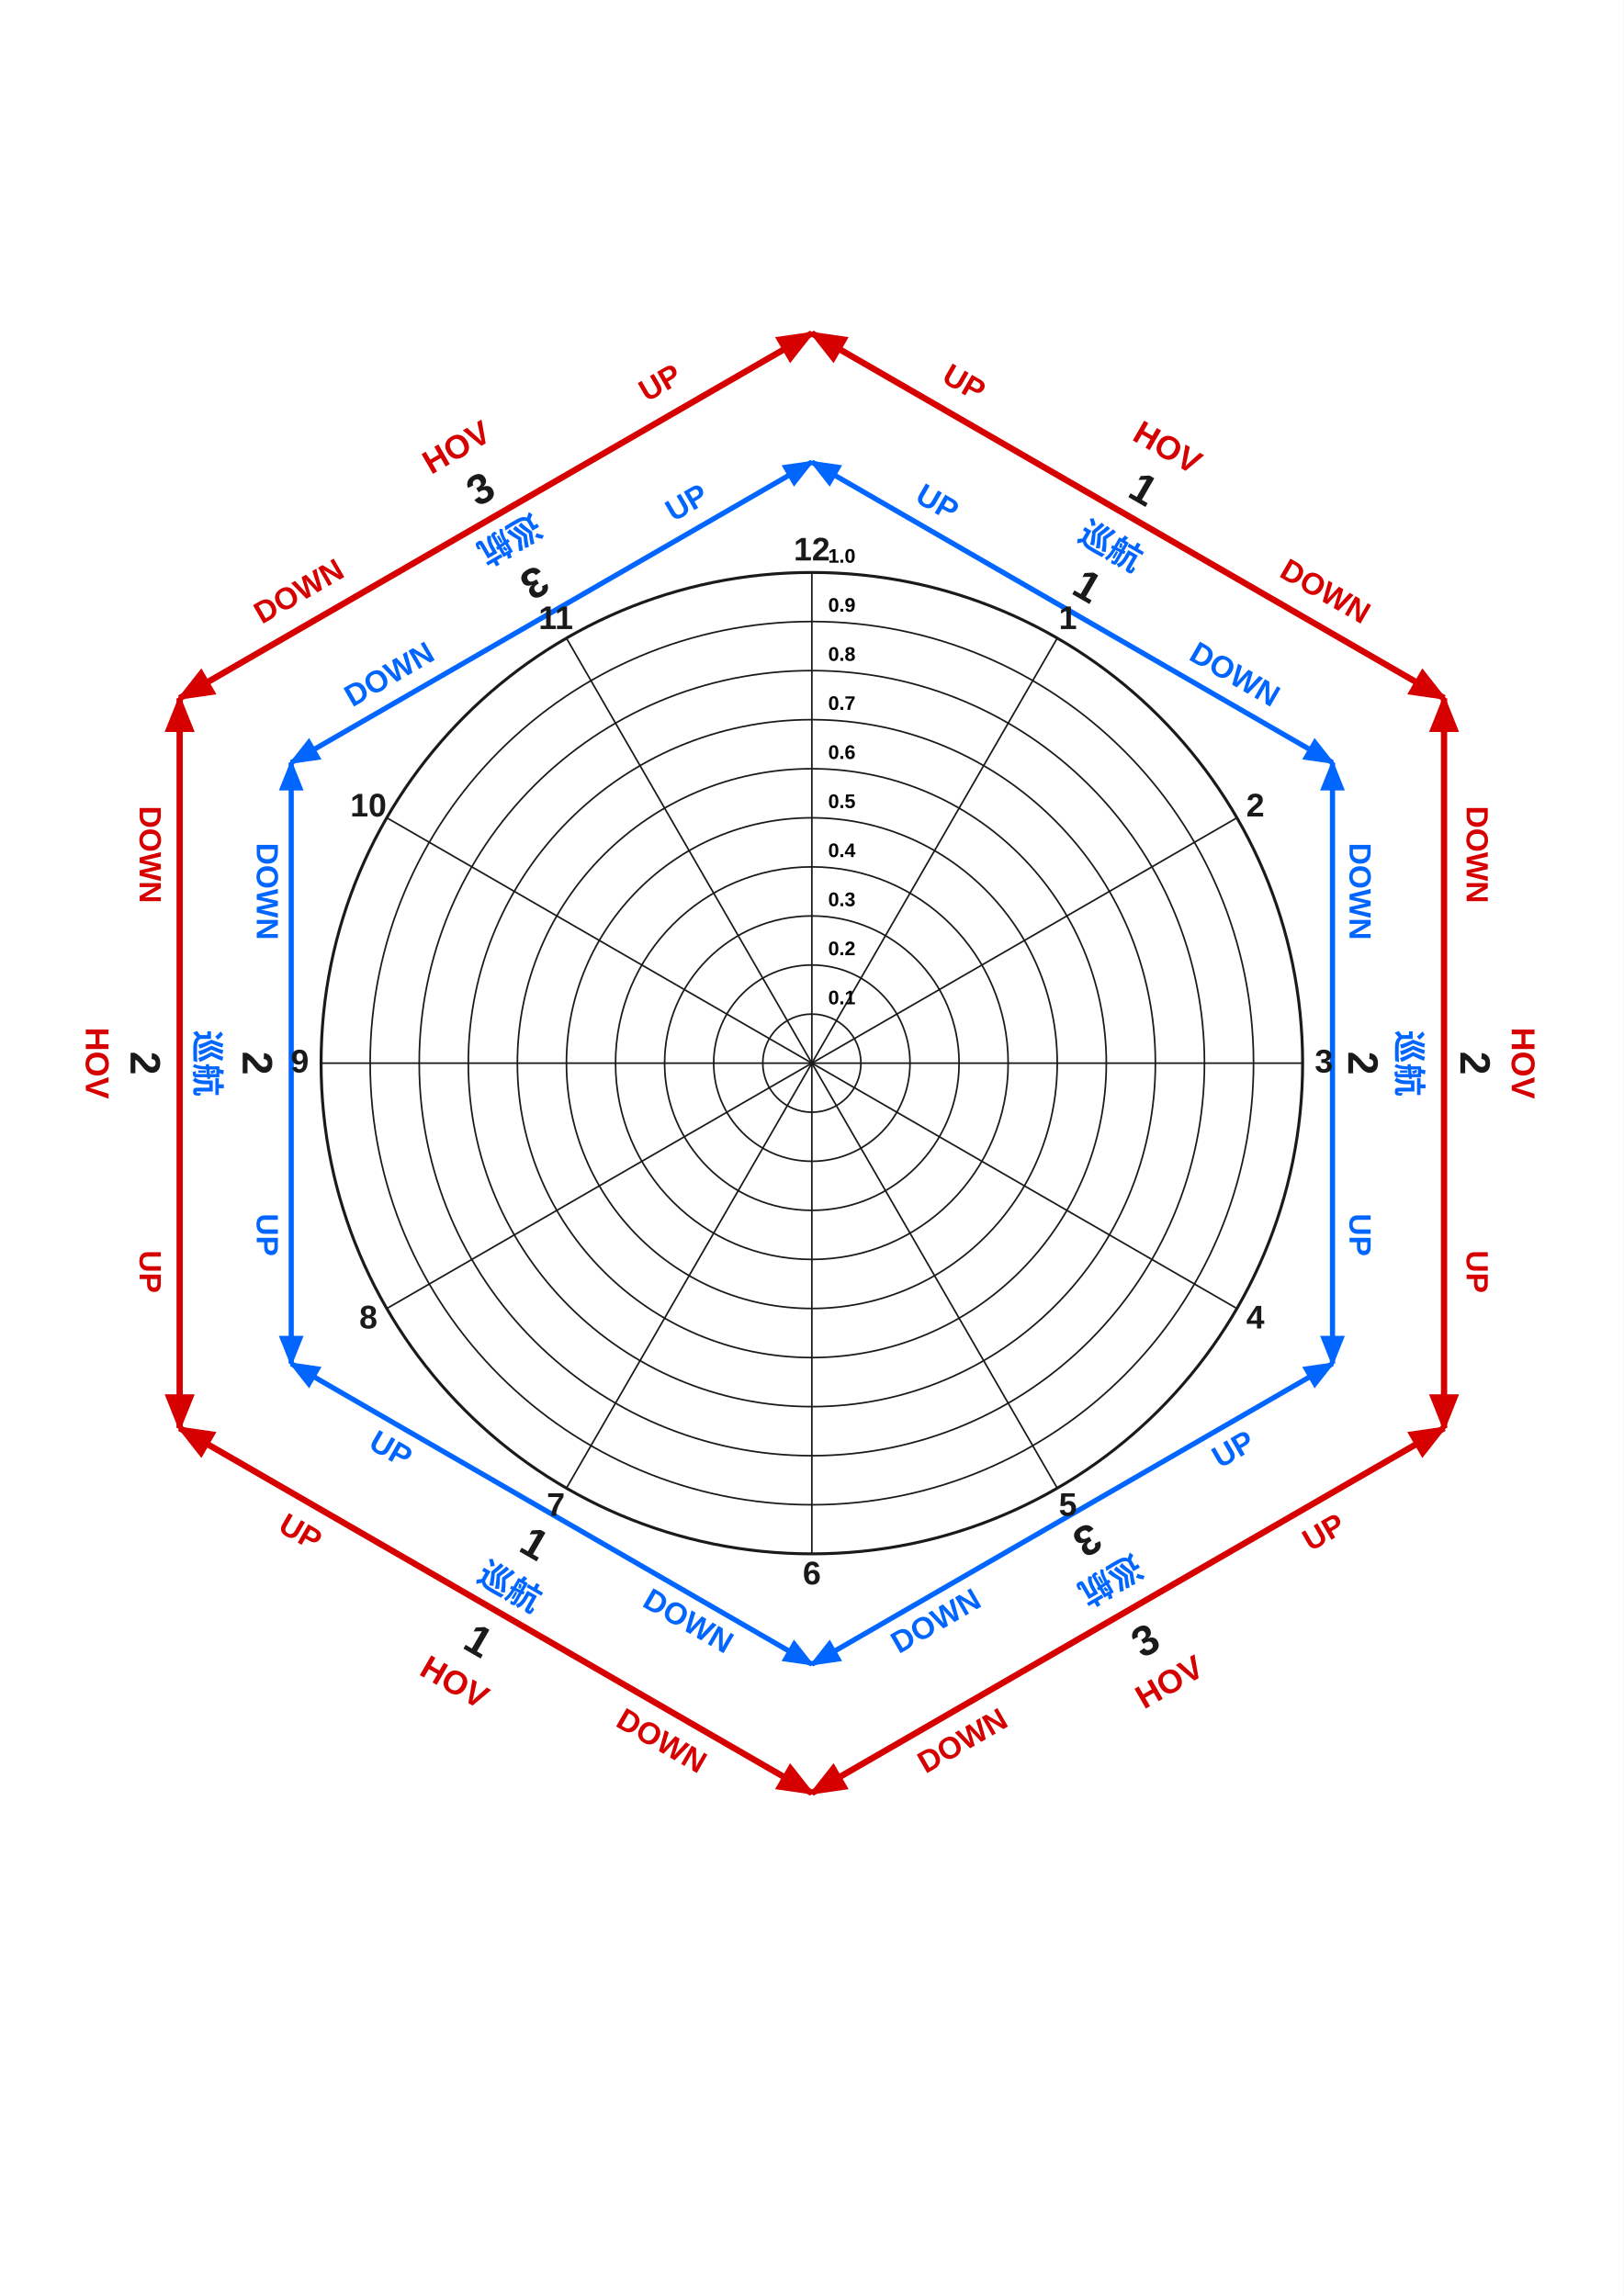
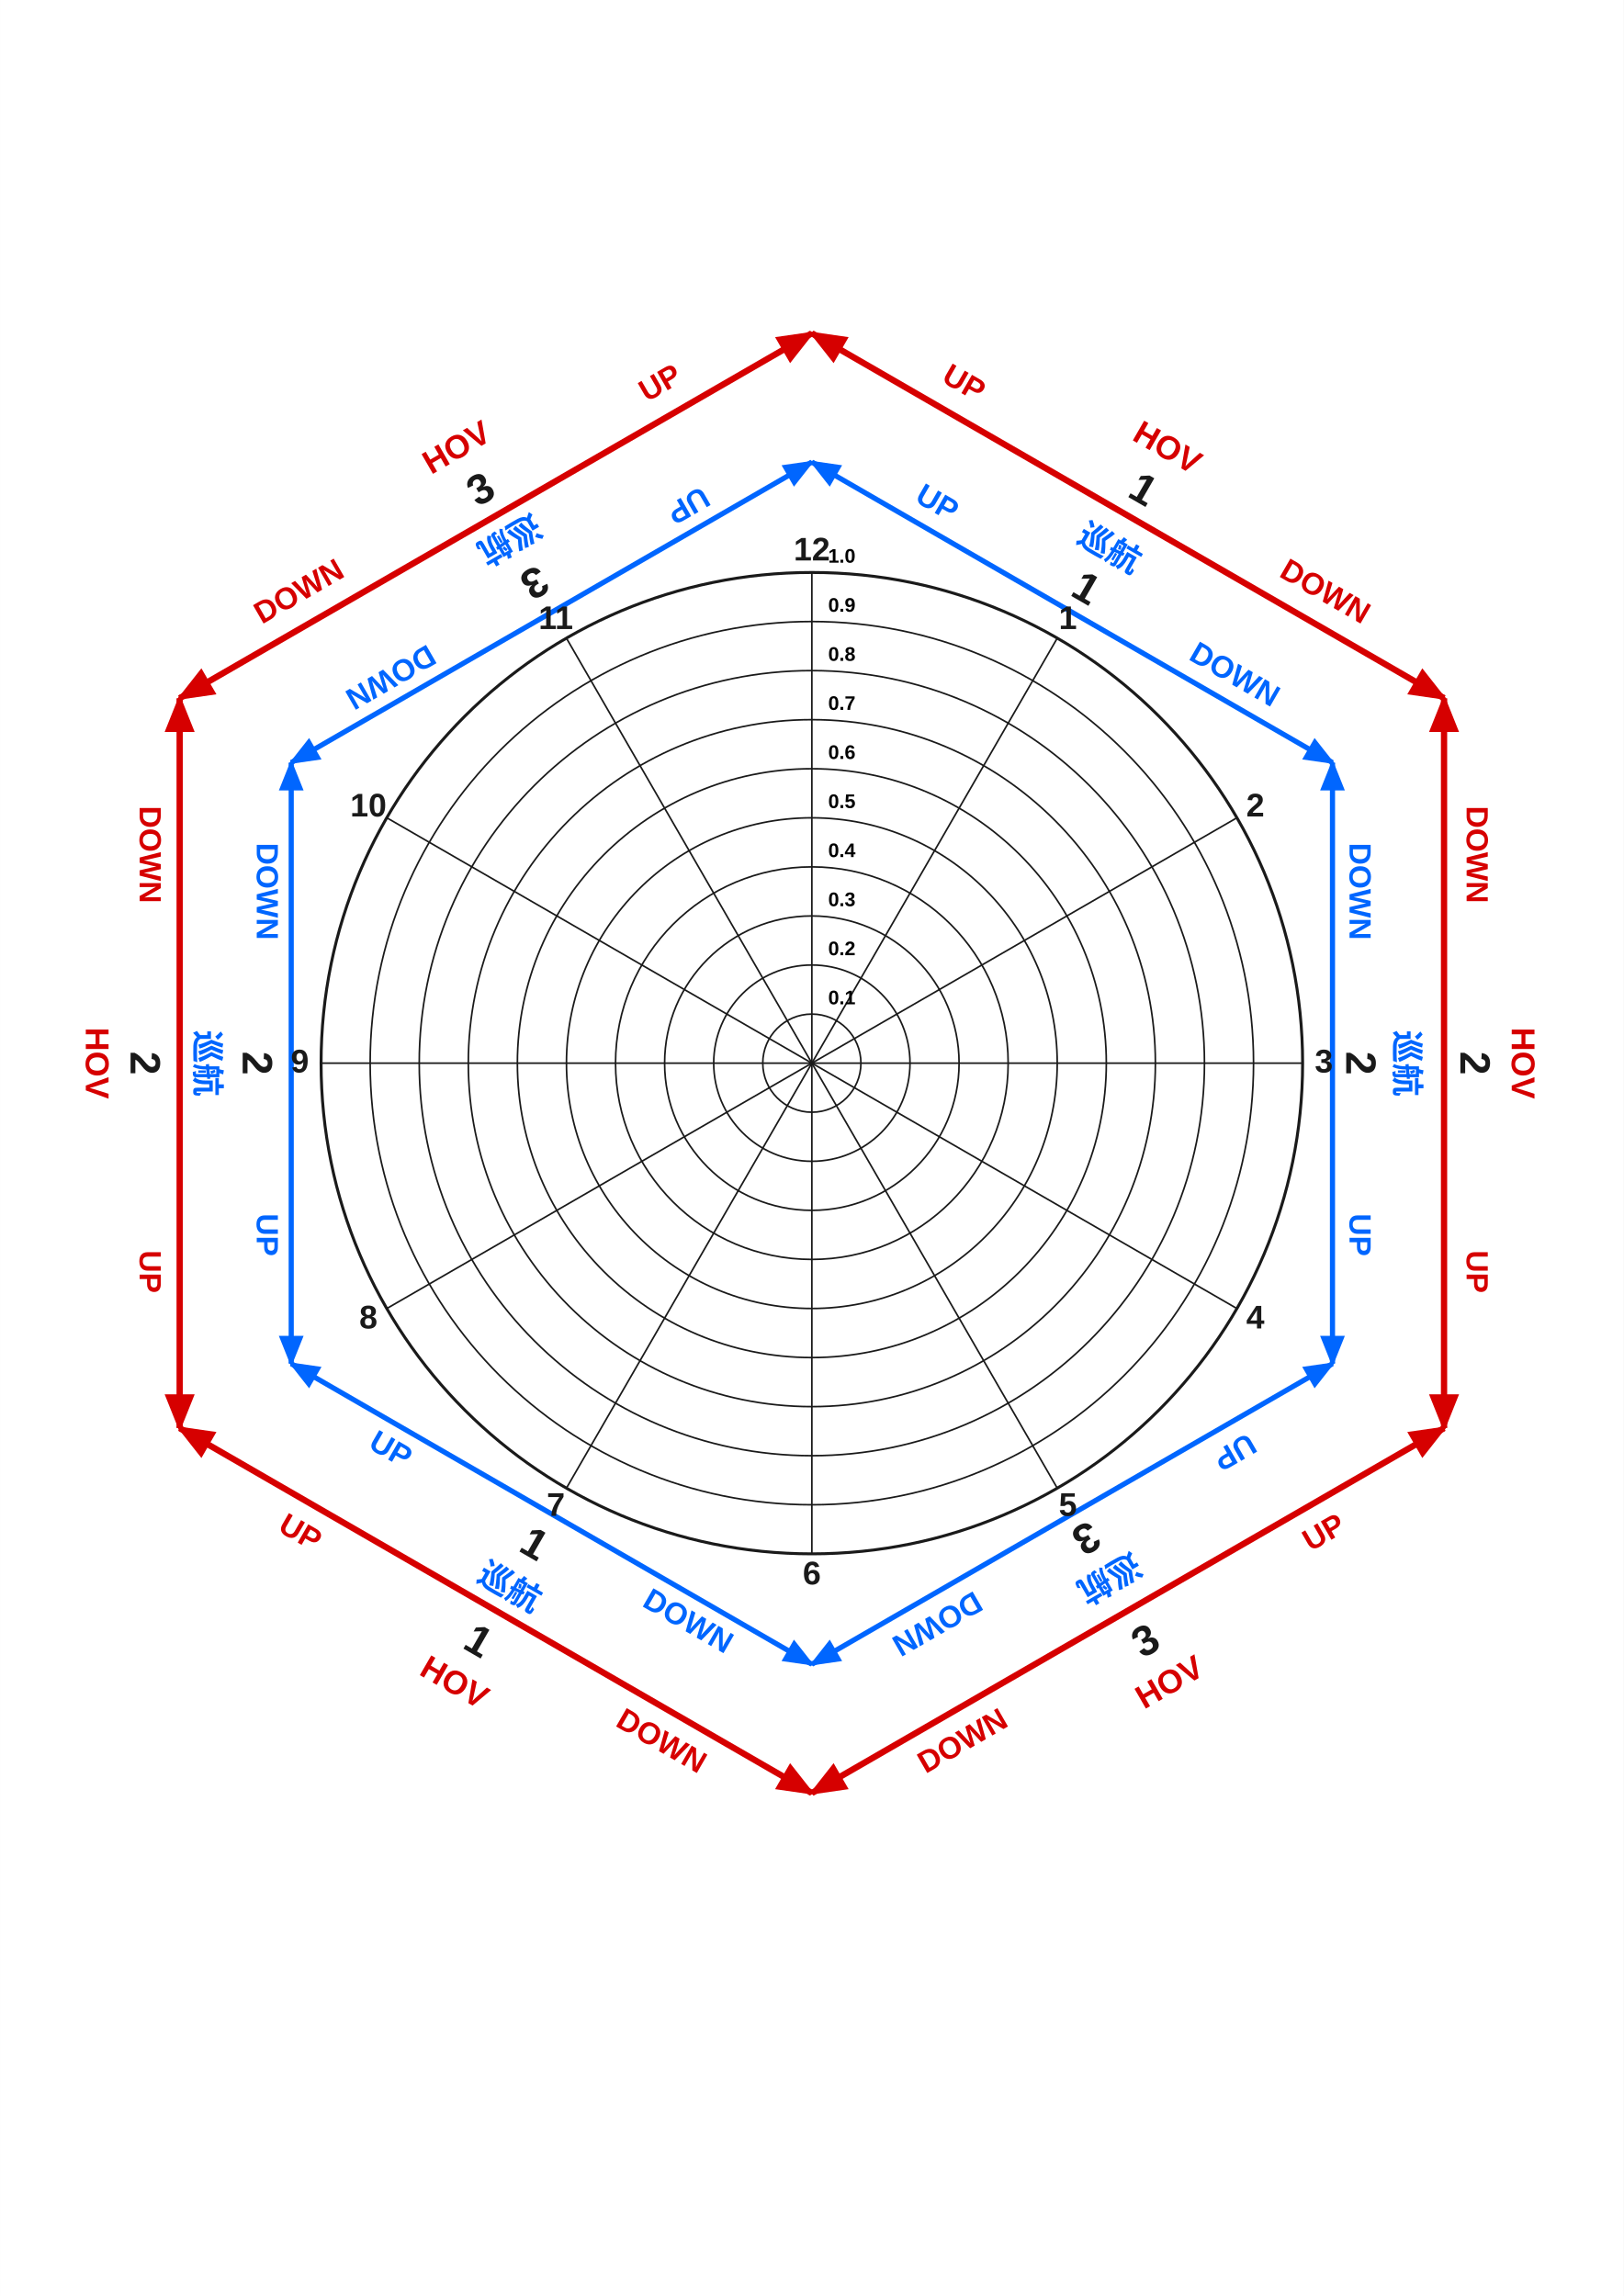
<svg xmlns="http://www.w3.org/2000/svg" width="210mm" height="297mm" viewBox="0 0 794 1123" role="img" aria-labelledby="chart-title chart-description">
  <defs>
    <marker id="hovArrowHead" viewBox="0 0 10 8" refX="9" refY="4" markerWidth="18" markerHeight="15" orient="auto-start-reverse" markerUnits="userSpaceOnUse">
      <path d="M0 0 L10 4 L0 8 Z" fill="#d60000" />
    </marker>
    <marker id="cruiseArrowHead" viewBox="0 0 10 8" refX="9" refY="4" markerWidth="18" markerHeight="15" orient="auto-start-reverse" markerUnits="userSpaceOnUse">
      <path d="M0 0 L10 4 L0 8 Z" fill="#0066ff" />
    </marker>
  </defs>
  <g id="backgroundLayer">
    <rect id="pageBackground" width="794" height="1123" fill="#ffffff" />
  </g>
  <g id="chartLayer" fill="none" stroke="#1a1a1a" stroke-width="1" transform="translate(397 520) scale(0.80) translate(-397 -520) translate(0 -41)">
    <circle id="ring01" cx="397" cy="561" r="30" />
    <circle id="ring02" cx="397" cy="561" r="60" />
    <circle id="ring03" cx="397" cy="561" r="90" />
    <circle id="ring04" cx="397" cy="561" r="120" />
    <circle id="ring05" cx="397" cy="561" r="150" />
    <circle id="ring06" cx="397" cy="561" r="180" />
    <circle id="ring07" cx="397" cy="561" r="210" />
    <circle id="ring08" cx="397" cy="561" r="240" />
    <circle id="ring09" cx="397" cy="561" r="270" />
    <g id="ring10">
      <circle id="outerCircle" cx="397" cy="561" r="300" stroke-width="1.8" />
    </g>
    <line id="axis00" x1="397" y1="561" x2="397" y2="261" />
    <line id="axis01" x1="397" y1="561" x2="547" y2="301.2" />
    <line id="axis02" x1="397" y1="561" x2="656.8" y2="411" />
    <line id="axis03" x1="397" y1="561" x2="697" y2="561" />
    <line id="axis04" x1="397" y1="561" x2="656.8" y2="711" />
    <line id="axis05" x1="397" y1="561" x2="547" y2="820.8" />
    <line id="axis06" x1="397" y1="561" x2="397" y2="861" />
    <line id="axis07" x1="397" y1="561" x2="247" y2="820.8" />
    <line id="axis08" x1="397" y1="561" x2="137.2" y2="711" />
    <line id="axis09" x1="397" y1="561" x2="97" y2="561" />
    <line id="axis10" x1="397" y1="561" x2="137.2" y2="411" />
    <line id="axis11" x1="397" y1="561" x2="247" y2="301.2" />
  </g>
  <g id="hovLayer" fill="none" stroke="#d60000" stroke-width="3" stroke-linejoin="round">
    <g id="hovGroup" transform="rotate(0 397 520)" style="cursor: grab;">
      <circle id="hovRotationHandle" cx="397" cy="520" r="358" fill="none" stroke="transparent" stroke-width="44" pointer-events="stroke" style="touch-action: none;" />
      <g id="hovContent" transform="translate(397 520) scale(1.02) translate(-397 -520)">
        <g id="hovHexagon">
          <line id="hovArrowBody00" x1="397" y1="170" x2="700.1" y2="345" marker-start="url(#hovArrowHead)" marker-end="url(#hovArrowHead)" />
          <line id="hovArrowBody01" x1="700.1" y1="345" x2="700.1" y2="695" marker-start="url(#hovArrowHead)" marker-end="url(#hovArrowHead)" />
          <line id="hovArrowBody02" x1="700.1" y1="695" x2="397" y2="870" marker-start="url(#hovArrowHead)" marker-end="url(#hovArrowHead)" />
          <line id="hovArrowBody03" x1="397" y1="870" x2="93.9" y2="695" marker-start="url(#hovArrowHead)" marker-end="url(#hovArrowHead)" />
          <line id="hovArrowBody04" x1="93.9" y1="695" x2="93.9" y2="345" marker-start="url(#hovArrowHead)" marker-end="url(#hovArrowHead)" />
          <line id="hovArrowBody05" x1="93.9" y1="345" x2="397" y2="170" marker-start="url(#hovArrowHead)" marker-end="url(#hovArrowHead)" />
        </g>
        <g id="hovTypeLabels" fill="#d60000" stroke="none" font-family="Arial, 'Noto Sans JP', sans-serif" font-size="15.85" font-weight="700" text-anchor="middle" dominant-baseline="middle">
          <text id="hovTypeLabel1a" x="567.10" y="225.54" transform="rotate(30 567.10 225.54)">HOV</text>
          <text id="hovTypeLabel1b" x="225.27" y="817.62" transform="rotate(30 225.27 817.62)">HOV</text>
          <text id="hovTypeLabel2a" x="737.05" y="520.00" transform="rotate(90 737.05 520.00)">HOV</text>
          <text id="hovTypeLabel2b" x="53.40" y="520.00" transform="rotate(90 53.40 520.00)">HOV</text>
          <text id="hovTypeLabel3a" x="568.87" y="817.53" transform="rotate(-30 568.87 817.53)">HOV</text>
          <text id="hovTypeLabel3b" x="227.05" y="225.46" transform="rotate(-30 227.05 225.46)">HOV</text>
        </g>
        <g id="hovDirectionLabels" fill="#d60000" stroke="none" font-family="Arial, 'Noto Sans JP', sans-serif" font-size="14.73" font-weight="700" text-anchor="middle" dominant-baseline="middle">
          <text id="hovUpLabel3a" x="642.8" y="745.6" transform="rotate(-30 642.8 745.6)">UP</text>
          <text id="hovDownLabel3a" x="469.6" y="845.6" transform="rotate(-30 469.6 845.6)">DOWN</text>
          <text id="hovUpLabel3b" x="324.6" y="194.4" transform="rotate(-30 324.6 194.4)">UP</text>
          <text id="hovDownLabel3b" x="151.4" y="294.4" transform="rotate(-30 151.4 294.4)">DOWN</text>
          <text id="hovDownLabel1a" x="642.8" y="294.4" transform="rotate(30 642.8 294.4)">DOWN</text>
          <text id="hovUpLabel1a" x="469.6" y="194.4" transform="rotate(30 469.6 194.4)">UP</text>
          <text id="hovDownLabel1b" x="324.6" y="845.6" transform="rotate(30 324.6 845.6)">DOWN</text>
          <text id="hovUpLabel1b" x="151.4" y="745.6" transform="rotate(30 151.4 745.6)">UP</text>
          <text id="hovUpLabel2a" x="715.1" y="620" transform="rotate(90 715.1 620)">UP</text>
          <text id="hovDownLabel2a" x="715.1" y="420" transform="rotate(90 715.1 420)">DOWN</text>
          <text id="hovUpLabel2b" x="78.9" y="620" transform="rotate(90 78.9 620)">UP</text>
          <text id="hovDownLabel2b" x="78.9" y="420" transform="rotate(90 78.9 420)">DOWN</text>
        </g>
        <g id="hovSideLabels" fill="#1a1a1a" stroke="none" font-family="Arial, 'Noto Sans JP', sans-serif" font-size="20.38" font-weight="700" text-anchor="middle" dominant-baseline="middle">
          <text id="hovSideLabel1a" x="555.43" y="245.74" transform="rotate(30 555.43 245.74)">1</text>
          <text id="hovSideLabel1b" x="236.66" y="797.93" transform="rotate(30 236.66 797.93)">1</text>
          <text id="hovSideLabel2a" x="713.72" y="520.00" transform="rotate(90 713.72 520.00)">2</text>
          <text id="hovSideLabel2b" x="76.15" y="520.00" transform="rotate(90 76.15 520.00)">2</text>
          <text id="hovSideLabel3a" x="557.49" y="797.83" transform="rotate(-30 557.49 797.83)">3</text>
          <text id="hovSideLabel3b" x="238.73" y="245.66" transform="rotate(-30 238.73 245.66)">3</text>
        </g>
      </g>
    </g>
  </g>
  <g id="cruiseLayer" fill="none" stroke="#0066ff" stroke-width="3" stroke-linejoin="round">
    <g id="cruiseGroup" transform="rotate(0 397 520)" style="cursor: grab;">
      <circle id="cruiseRotationHandle" cx="397" cy="520" r="294" fill="none" stroke="transparent" stroke-width="44" pointer-events="stroke" style="touch-action: none;" />
      <g id="cruiseContent" transform="translate(397 520) scale(0.84) translate(-397 -520)">
        <g id="cruiseHexagon">
          <line id="cruiseArrowBody00" x1="397" y1="170" x2="700.1" y2="345" marker-start="url(#cruiseArrowHead)" marker-end="url(#cruiseArrowHead)" />
          <line id="cruiseArrowBody01" x1="700.1" y1="345" x2="700.1" y2="695" marker-start="url(#cruiseArrowHead)" marker-end="url(#cruiseArrowHead)" />
          <line id="cruiseArrowBody02" x1="700.1" y1="695" x2="397" y2="870" marker-start="url(#cruiseArrowHead)" marker-end="url(#cruiseArrowHead)" />
          <line id="cruiseArrowBody03" x1="397" y1="870" x2="93.9" y2="695" marker-start="url(#cruiseArrowHead)" marker-end="url(#cruiseArrowHead)" />
          <line id="cruiseArrowBody04" x1="93.9" y1="695" x2="93.9" y2="345" marker-start="url(#cruiseArrowHead)" marker-end="url(#cruiseArrowHead)" />
          <line id="cruiseArrowBody05" x1="93.9" y1="345" x2="397" y2="170" marker-start="url(#cruiseArrowHead)" marker-end="url(#cruiseArrowHead)" />
        </g>
        <g id="cruiseTypeLabels" fill="#0066ff" stroke="none" font-family="Arial, 'Noto Sans JP', sans-serif" font-size="19.25" font-weight="700" text-anchor="middle" dominant-baseline="middle">
-           <text id="cruiseTypeLabel1a" x="570.90" y="218.96" transform="rotate(30 570.90 218.96)">巡航</text>
+           <text id="cruiseTypeLabel1a" x="570.30" y="220.00" transform="rotate(30 570.30 220.00)">巡航</text>
          <text id="cruiseTypeLabel1b" x="221.09" y="824.86" transform="rotate(30 221.09 824.86)">巡航</text>
-           <text id="cruiseTypeLabel2a" x="744.65" y="520.00" transform="rotate(90 744.65 520.00)">巡航</text>
+           <text id="cruiseTypeLabel2a" x="743.45" y="520.00" transform="rotate(90 743.45 520.00)">巡航</text>
          <text id="cruiseTypeLabel2b" x="45.05" y="520.00" transform="rotate(90 45.05 520.00)">巡航</text>
-           <text id="cruiseTypeLabel3a" x="570.89" y="821.03" transform="rotate(150 570.89 821.03)">巡航</text>
+           <text id="cruiseTypeLabel3a" x="570.29" y="819.99" transform="rotate(150 570.29 819.99)">巡航</text>
          <text id="cruiseTypeLabel3b" x="221.09" y="215.14" transform="rotate(150 221.09 215.14)">巡航</text>
        </g>
        <g id="cruiseDirectionLabels" fill="#0066ff" stroke="none" font-family="Arial, 'Noto Sans JP', sans-serif" font-size="17.88" font-weight="700" text-anchor="middle" dominant-baseline="middle">
-           <text id="cruiseUpLabel3a" x="642.8" y="745.6" transform="rotate(-30 642.8 745.6)">UP</text>
-           <text id="cruiseDownLabel3a" x="469.6" y="845.6" transform="rotate(-30 469.6 845.6)">DOWN</text>
-           <text id="cruiseUpLabel3b" x="324.6" y="194.4" transform="rotate(-30 324.6 194.4)">UP</text>
-           <text id="cruiseDownLabel3b" x="151.4" y="294.4" transform="rotate(-30 151.4 294.4)">DOWN</text>
+           <text id="cruiseUpLabel3a" x="642.8" y="745.6" transform="rotate(150 642.8 745.6)">UP</text>
+           <text id="cruiseDownLabel3a" x="469.6" y="845.6" transform="rotate(150 469.6 845.6)">DOWN</text>
+           <text id="cruiseUpLabel3b" x="324.6" y="194.4" transform="rotate(150 324.6 194.4)">UP</text>
+           <text id="cruiseDownLabel3b" x="151.4" y="294.4" transform="rotate(150 151.4 294.4)">DOWN</text>
          <text id="cruiseDownLabel1a" x="642.8" y="294.4" transform="rotate(30 642.8 294.4)">DOWN</text>
          <text id="cruiseUpLabel1a" x="469.6" y="194.4" transform="rotate(30 469.6 194.4)">UP</text>
          <text id="cruiseDownLabel1b" x="324.6" y="845.6" transform="rotate(30 324.6 845.6)">DOWN</text>
          <text id="cruiseUpLabel1b" x="151.4" y="745.6" transform="rotate(30 151.4 745.6)">UP</text>
          <text id="cruiseUpLabel2a" x="715.1" y="620" transform="rotate(90 715.1 620)">UP</text>
          <text id="cruiseDownLabel2a" x="715.1" y="420" transform="rotate(90 715.1 420)">DOWN</text>
          <text id="cruiseUpLabel2b" x="78.9" y="620" transform="rotate(90 78.9 620)">UP</text>
          <text id="cruiseDownLabel2b" x="78.9" y="420" transform="rotate(90 78.9 420)">DOWN</text>
        </g>
        <g id="cruiseSideLabels" fill="#1a1a1a" stroke="none" font-family="Arial, 'Noto Sans JP', sans-serif" font-size="24.75" font-weight="700" text-anchor="middle" dominant-baseline="middle">
-           <text id="cruiseSideLabel1a" x="556.73" y="243.49" transform="rotate(30 556.73 243.49)">1</text>
+           <text id="cruiseSideLabel1a" x="556.13" y="244.53" transform="rotate(30 556.13 244.53)">1</text>
          <text id="cruiseSideLabel1b" x="234.91" y="800.94" transform="rotate(30 234.91 800.94)">1</text>
-           <text id="cruiseSideLabel2a" x="716.32" y="520.00" transform="rotate(90 716.32 520.00)">2</text>
+           <text id="cruiseSideLabel2a" x="715.12" y="520.00" transform="rotate(90 715.12 520.00)">2</text>
          <text id="cruiseSideLabel2b" x="72.67" y="520.00" transform="rotate(90 72.67 520.00)">2</text>
-           <text id="cruiseSideLabel3a" x="556.72" y="796.50" transform="rotate(150 556.72 796.50)">3</text>
+           <text id="cruiseSideLabel3a" x="556.12" y="795.46" transform="rotate(150 556.12 795.46)">3</text>
          <text id="cruiseSideLabel3b" x="234.92" y="239.06" transform="rotate(150 234.92 239.06)">3</text>
        </g>
      </g>
    </g>
  </g>
  <g id="dotLayer" style="pointer-events: none;" />
  <g id="tableLayer" transform="translate(397 520) scale(0.80) translate(-397 -520) translate(0 -41)" fill="#1a1a1a" font-family="Arial, 'Noto Sans JP', sans-serif">
    <g id="radiusLabels" fill="#000000" font-size="12" font-weight="700" text-anchor="start">
      <text id="radiusLabel01" x="407" y="525">0.1</text>
      <text id="radiusLabel02" x="407" y="495">0.2</text>
      <text id="radiusLabel03" x="407" y="465">0.3</text>
      <text id="radiusLabel04" x="407" y="435">0.4</text>
      <text id="radiusLabel05" x="407" y="405">0.5</text>
      <text id="radiusLabel06" x="407" y="375">0.6</text>
      <text id="radiusLabel07" x="407" y="345">0.7</text>
      <text id="radiusLabel08" x="407" y="315">0.8</text>
      <text id="radiusLabel09" x="407" y="285">0.9</text>
      <text id="radiusLabel10" x="407" y="255">1.0</text>
    </g>
    <g id="clockLabels" fill="#1a1a1a" font-size="20" font-weight="700" text-anchor="middle" dominant-baseline="middle">
      <text id="clock00" x="397" y="248">12</text>
      <text id="clock01" x="553.5" y="289.9">1</text>
      <text id="clock02" x="668.1" y="404.5">2</text>
      <text id="clock03" x="710" y="561">3</text>
      <text id="clock04" x="668.1" y="717.5">4</text>
      <text id="clock05" x="553.5" y="832.1">5</text>
      <text id="clock06" x="397" y="874">6</text>
      <text id="clock07" x="240.5" y="832.1">7</text>
      <text id="clock08" x="125.9" y="717.5">8</text>
      <text id="clock09" x="84" y="561">9</text>
      <text id="clock10" x="125.9" y="404.5">10</text>
      <text id="clock11" x="240.5" y="289.9">11</text>
    </g>
  </g>
</svg>
